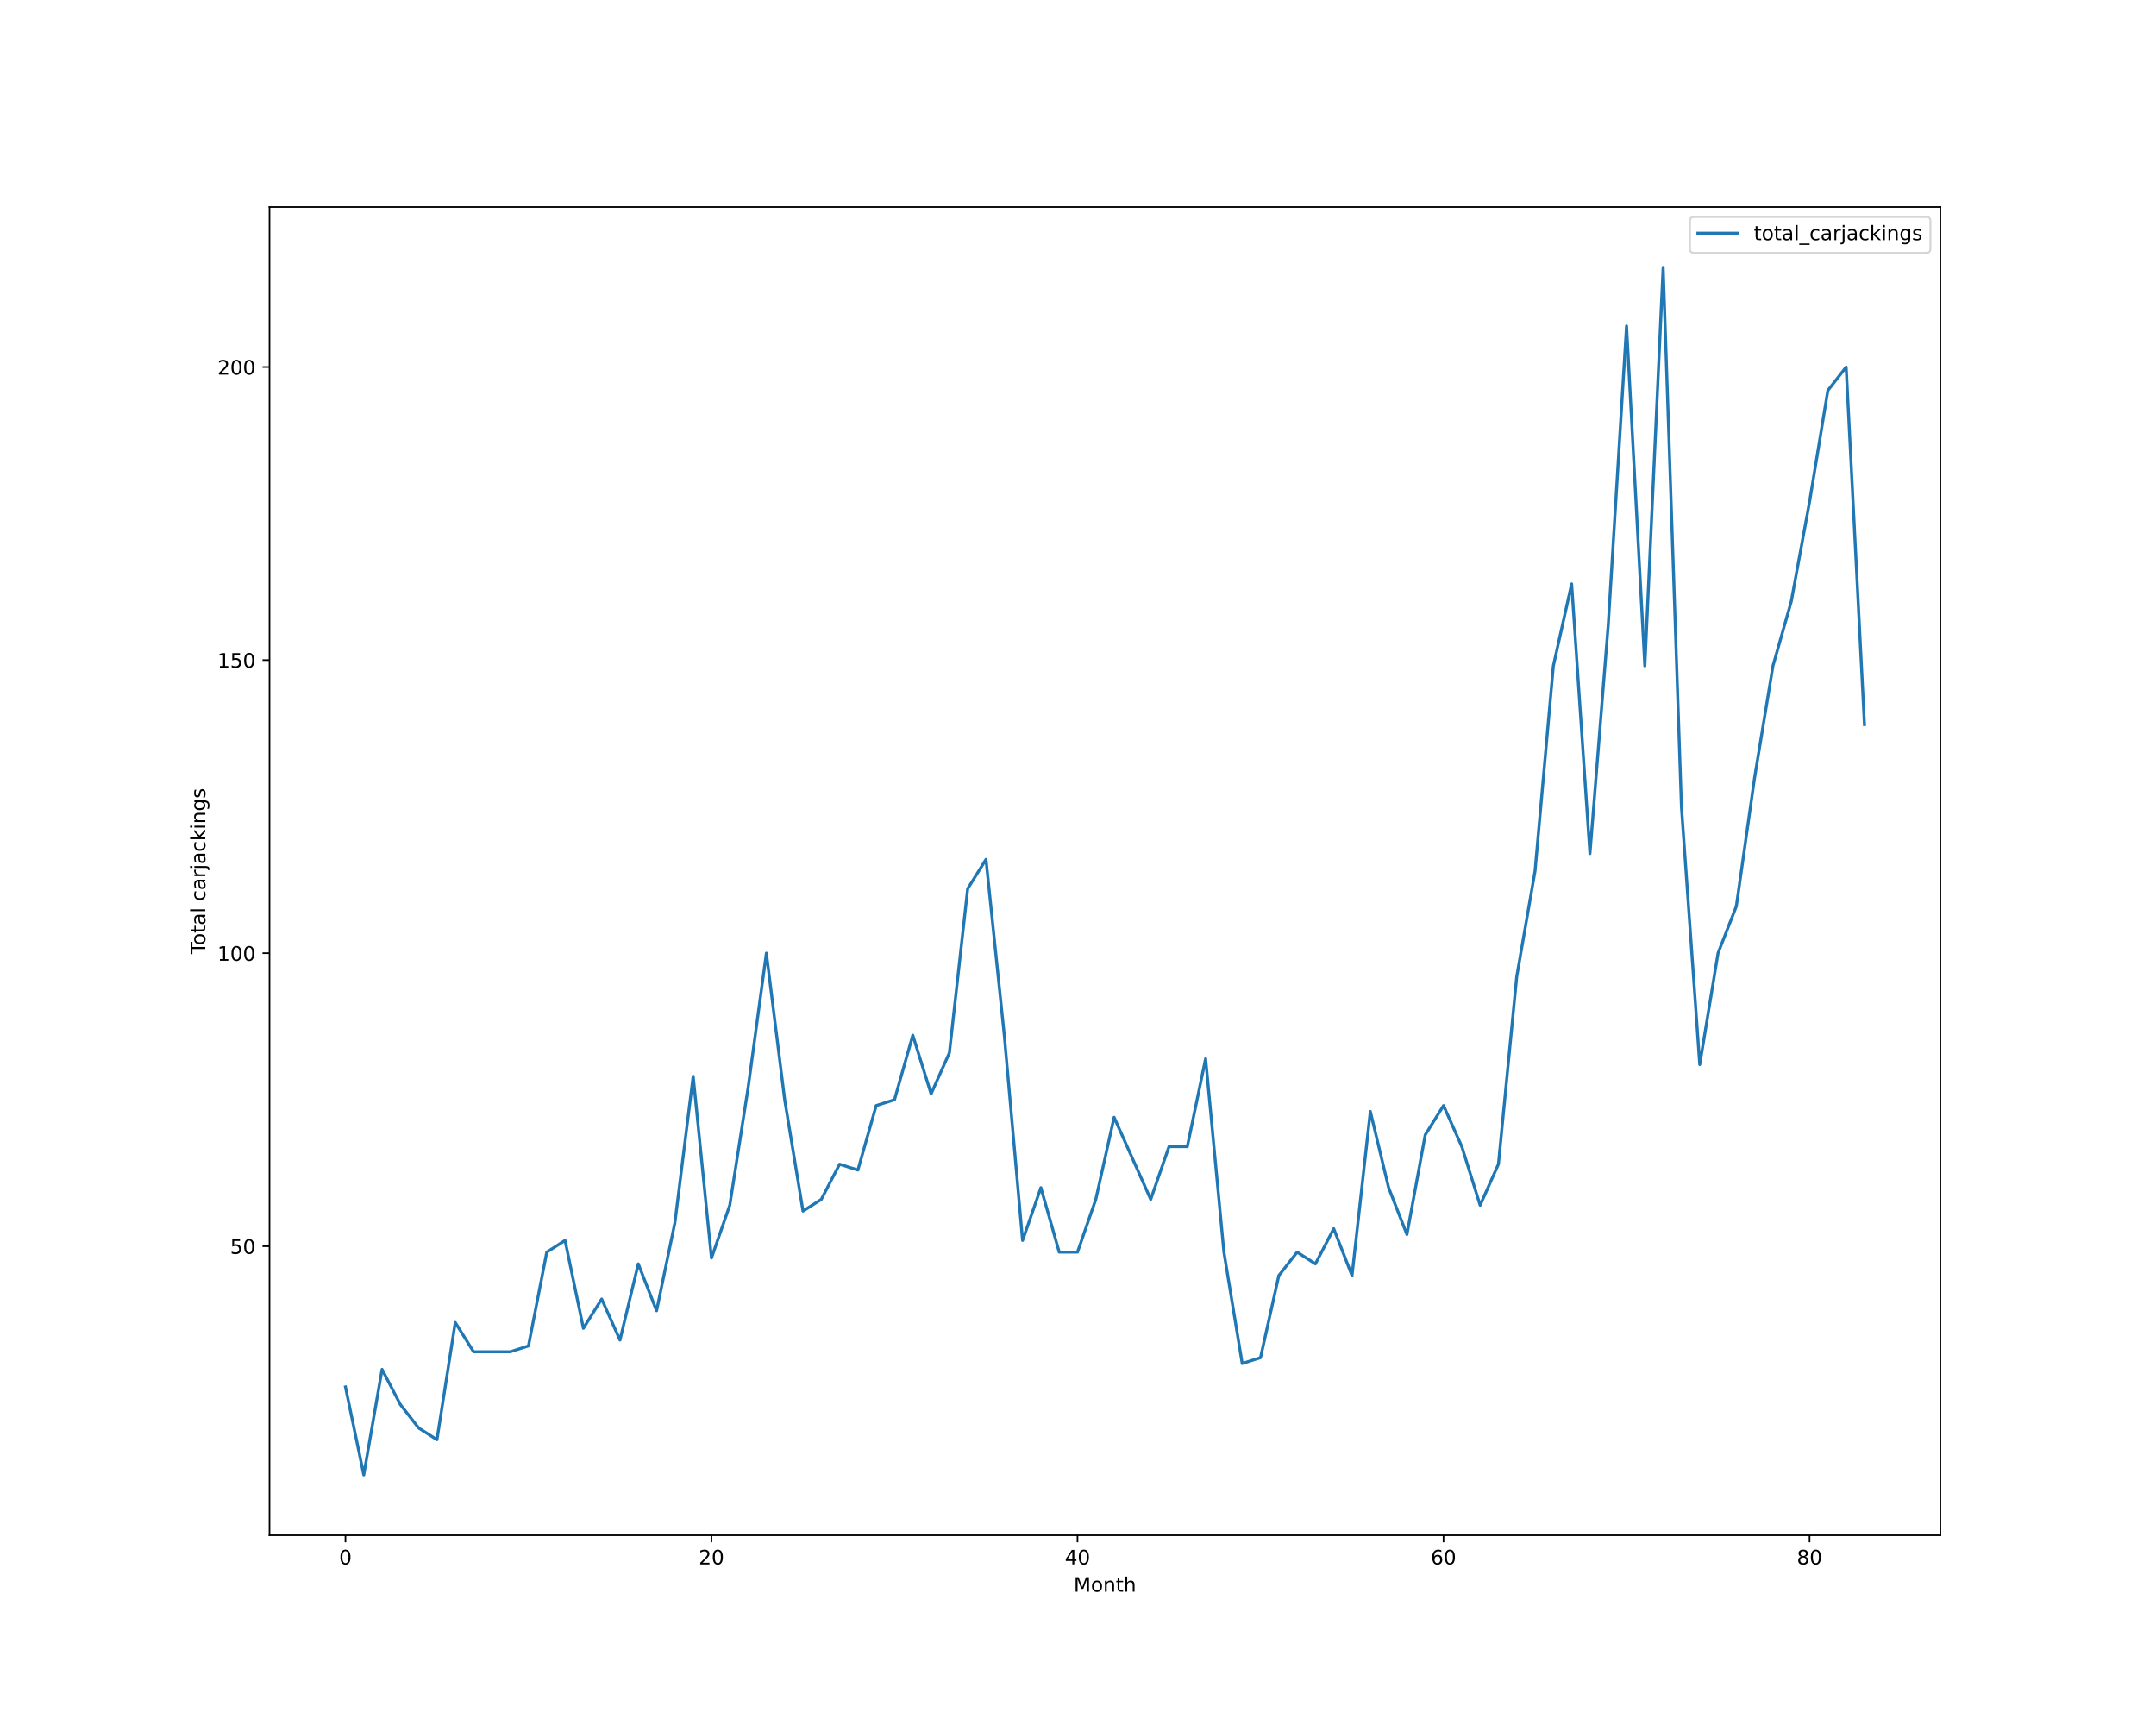
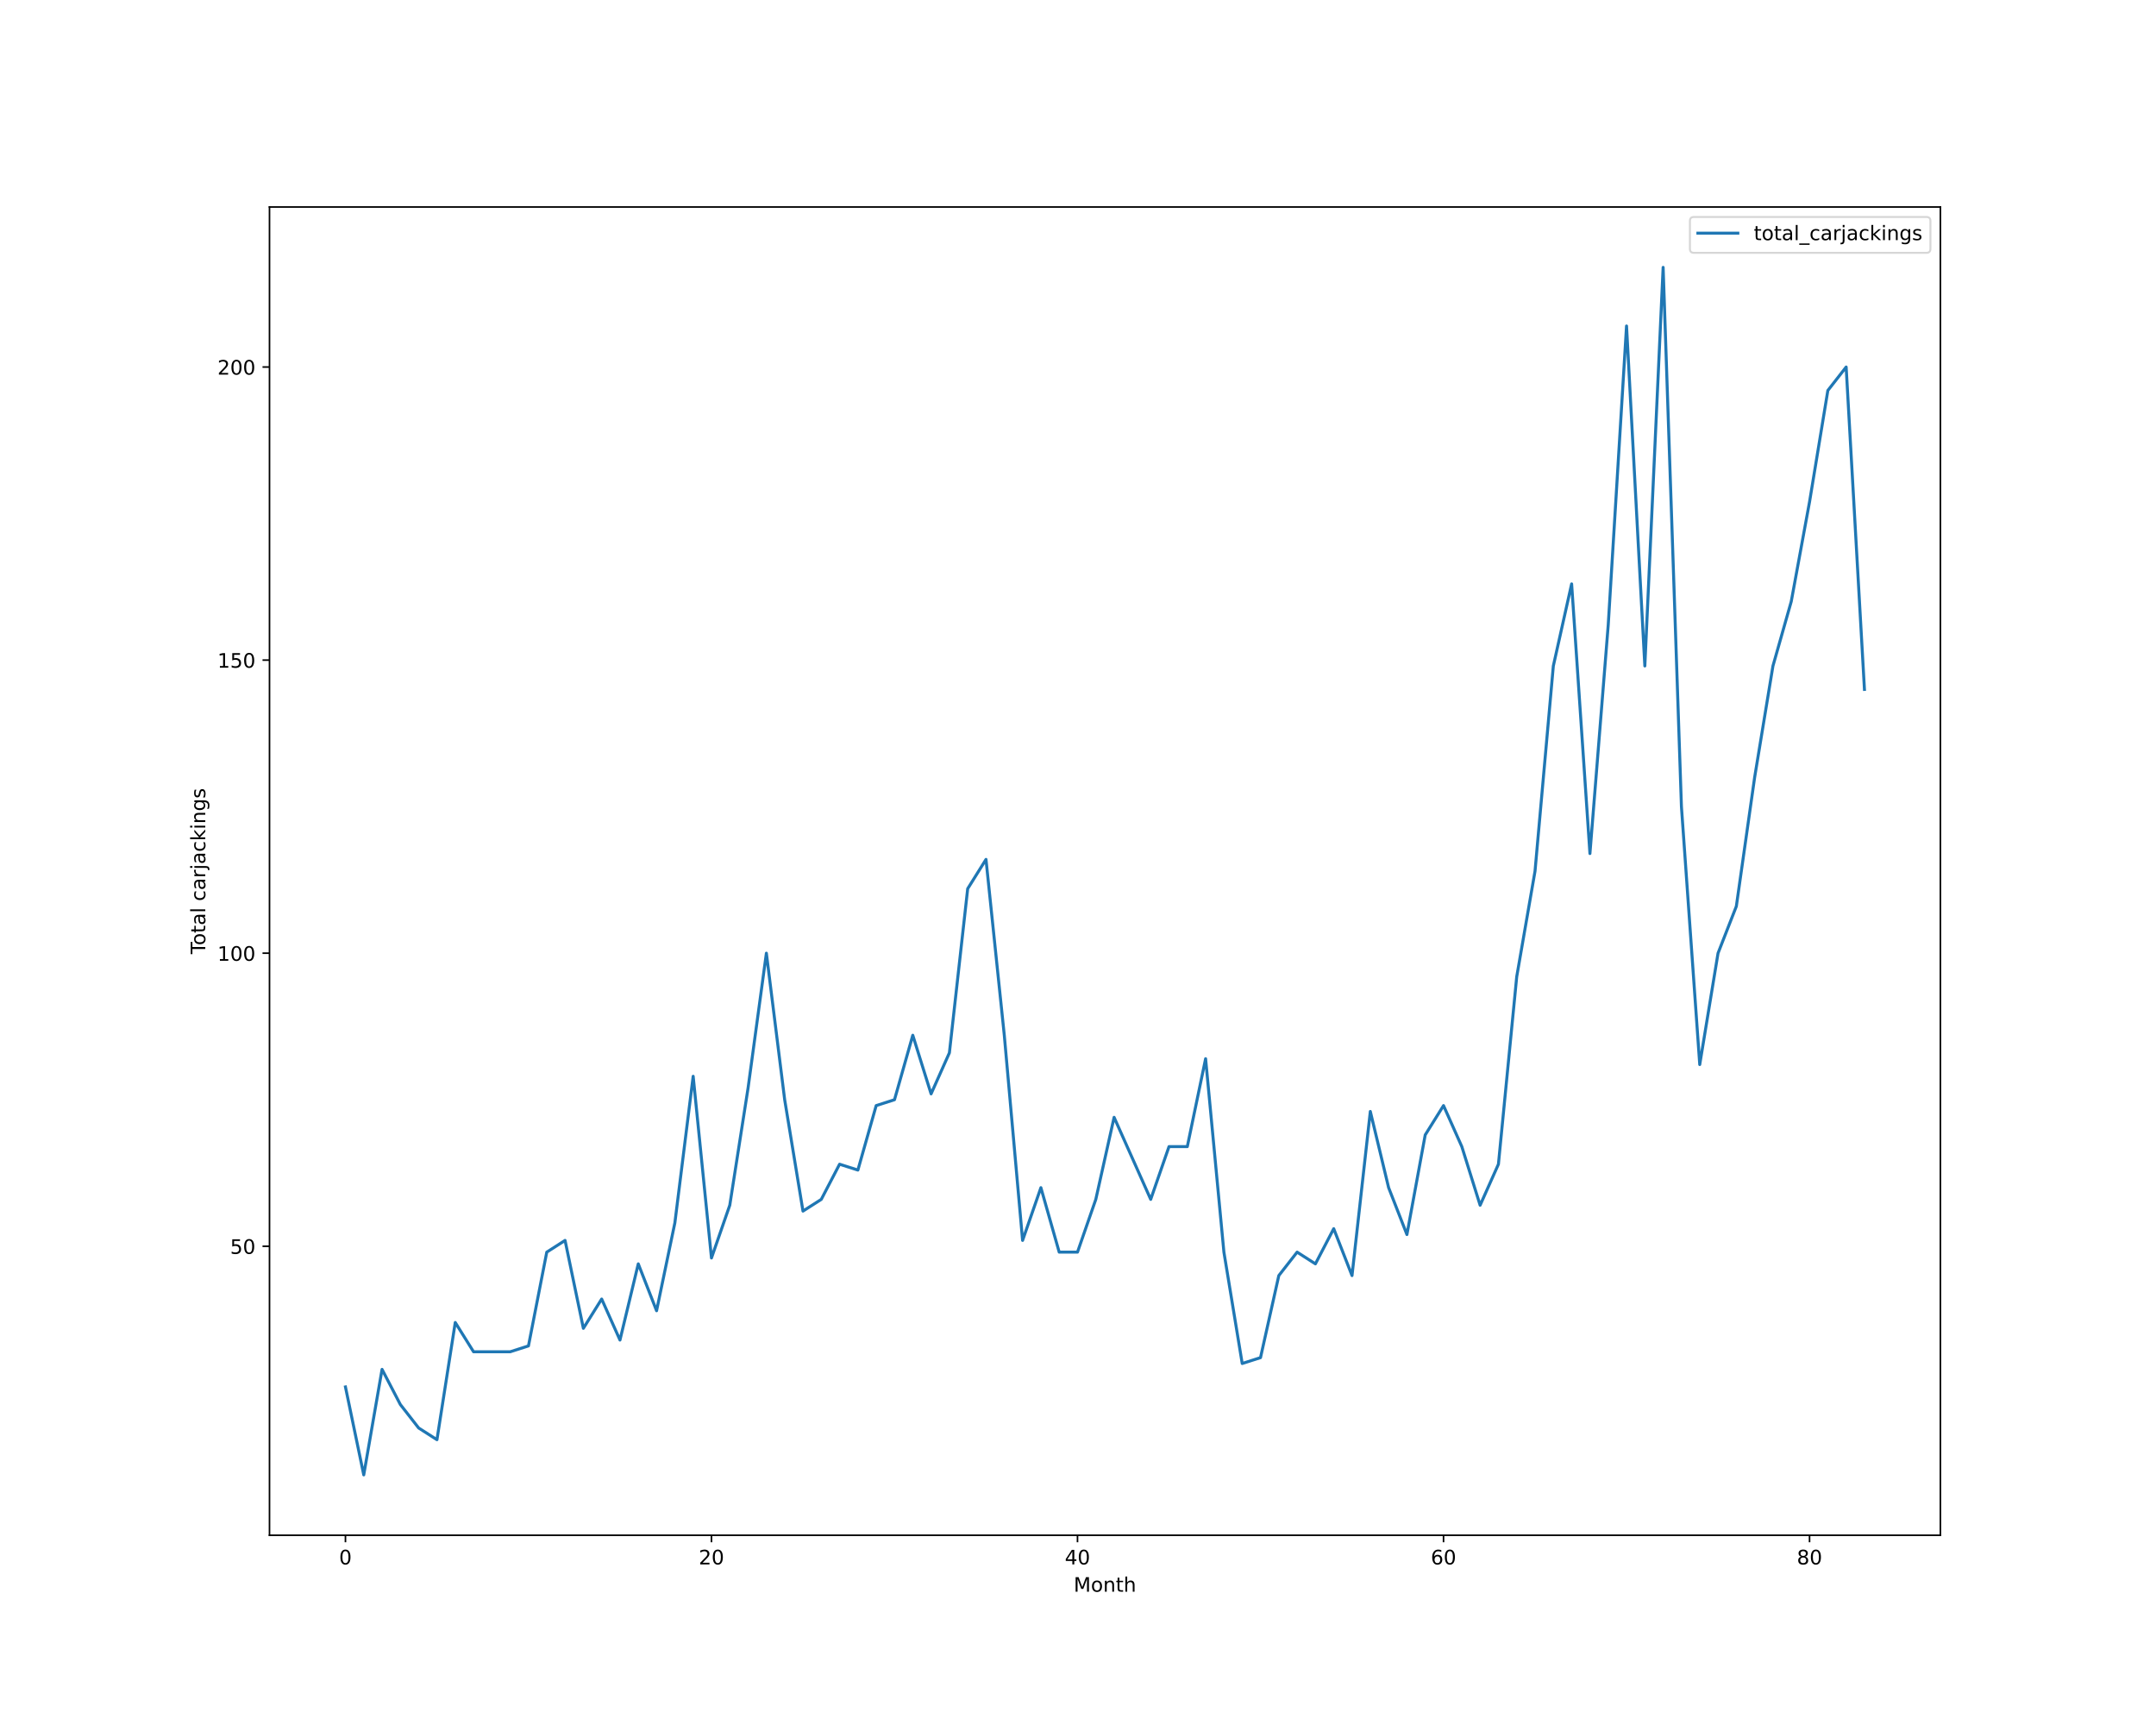
<svg xmlns="http://www.w3.org/2000/svg" xmlns:xlink="http://www.w3.org/1999/xlink" height="864pt" version="1.1" viewBox="0 0 1080 864" width="1080pt">
  <defs>
    <style type="text/css">*{stroke-linecap:butt;stroke-linejoin:round;}</style>
  </defs>
  <g id="figure_1">
    <g id="patch_1">
      <path d="M 0 864  L 1080 864  L 1080 0  L 0 0  z " style="fill:#ffffff;" />
    </g>
    <g id="axes_1">
      <g id="patch_2">
        <path d="M 135 768.96  L 972 768.96  L 972 103.68  L 135 103.68  z " style="fill:#ffffff;" />
      </g>
      <g id="matplotlib.axis_1">
        <g id="xtick_1">
          <g id="line2d_1">
            <defs>
-               <path d="M 0 0  L 0 3.5  " id="m2cdc32d088" style="stroke:#000000;stroke-width:0.8;" />
-             </defs>
-             <g>
-               <use style="stroke:#000000;stroke-width:0.8;" x="173.045" xlink:href="#m2cdc32d088" y="768.96" />
+               <path d="M 0 0  L 0 3.5  " id="mbe918aa584" style="stroke:#000000;stroke-width:0.8;" />
+             </defs>
+             <g>
+               <use style="stroke:#000000;stroke-width:0.8;" x="173.045" xlink:href="#mbe918aa584" y="768.96" />
            </g>
          </g>
          <g id="text_1">
            <g transform="translate(169.8642 783.5584)scale(0.1 -0.1)">
              <defs>
                <path d="M 2034 4250  Q 1547 4250 1301 3770  Q 1056 3291 1056 2328  Q 1056 1369 1301 889  Q 1547 409 2034 409  Q 2525 409 2770 889  Q 3016 1369 3016 2328  Q 3016 3291 2770 3770  Q 2525 4250 2034 4250  z M 2034 4750  Q 2819 4750 3233 4129  Q 3647 3509 3647 2328  Q 3647 1150 3233 529  Q 2819 -91 2034 -91  Q 1250 -91 836 529  Q 422 1150 422 2328  Q 422 3509 836 4129  Q 1250 4750 2034 4750  z " id="DejaVuSans-30" transform="scale(0.015625)" />
              </defs>
              <use xlink:href="#DejaVuSans-30" />
            </g>
          </g>
        </g>
        <g id="xtick_2">
          <g id="line2d_2">
            <g>
-               <use style="stroke:#000000;stroke-width:0.8;" x="356.397" xlink:href="#m2cdc32d088" y="768.96" />
+               <use style="stroke:#000000;stroke-width:0.8;" x="356.397" xlink:href="#mbe918aa584" y="768.96" />
            </g>
          </g>
          <g id="text_2">
            <g transform="translate(350.0345 783.5584)scale(0.1 -0.1)">
              <defs>
                <path d="M 1228 531  L 3431 531  L 3431 0  L 469 0  L 469 531  Q 828 903 1448 1529  Q 2069 2156 2228 2338  Q 2531 2678 2651 2914  Q 2772 3150 2772 3378  Q 2772 3750 2511 3984  Q 2250 4219 1831 4219  Q 1534 4219 1204 4116  Q 875 4013 500 3803  L 500 4441  Q 881 4594 1212 4672  Q 1544 4750 1819 4750  Q 2544 4750 2975 4387  Q 3406 4025 3406 3419  Q 3406 3131 3298 2873  Q 3191 2616 2906 2266  Q 2828 2175 2409 1742  Q 1991 1309 1228 531  z " id="DejaVuSans-32" transform="scale(0.015625)" />
              </defs>
              <use xlink:href="#DejaVuSans-32" />
              <use x="63.623" xlink:href="#DejaVuSans-30" />
            </g>
          </g>
        </g>
        <g id="xtick_3">
          <g id="line2d_3">
            <g>
-               <use style="stroke:#000000;stroke-width:0.8;" x="539.749" xlink:href="#m2cdc32d088" y="768.96" />
+               <use style="stroke:#000000;stroke-width:0.8;" x="539.749" xlink:href="#mbe918aa584" y="768.96" />
            </g>
          </g>
          <g id="text_3">
            <g transform="translate(533.3861 783.5584)scale(0.1 -0.1)">
              <defs>
                <path d="M 2419 4116  L 825 1625  L 2419 1625  L 2419 4116  z M 2253 4666  L 3047 4666  L 3047 1625  L 3713 1625  L 3713 1100  L 3047 1100  L 3047 0  L 2419 0  L 2419 1100  L 313 1100  L 313 1709  L 2253 4666  z " id="DejaVuSans-34" transform="scale(0.015625)" />
              </defs>
              <use xlink:href="#DejaVuSans-34" />
              <use x="63.623" xlink:href="#DejaVuSans-30" />
            </g>
          </g>
        </g>
        <g id="xtick_4">
          <g id="line2d_4">
            <g>
-               <use style="stroke:#000000;stroke-width:0.8;" x="723.1" xlink:href="#m2cdc32d088" y="768.96" />
+               <use style="stroke:#000000;stroke-width:0.8;" x="723.1" xlink:href="#mbe918aa584" y="768.96" />
            </g>
          </g>
          <g id="text_4">
            <g transform="translate(716.7377 783.5584)scale(0.1 -0.1)">
              <defs>
                <path d="M 2113 2584  Q 1688 2584 1439 2293  Q 1191 2003 1191 1497  Q 1191 994 1439 701  Q 1688 409 2113 409  Q 2538 409 2786 701  Q 3034 994 3034 1497  Q 3034 2003 2786 2293  Q 2538 2584 2113 2584  z M 3366 4563  L 3366 3988  Q 3128 4100 2886 4159  Q 2644 4219 2406 4219  Q 1781 4219 1451 3797  Q 1122 3375 1075 2522  Q 1259 2794 1537 2939  Q 1816 3084 2150 3084  Q 2853 3084 3261 2657  Q 3669 2231 3669 1497  Q 3669 778 3244 343  Q 2819 -91 2113 -91  Q 1303 -91 875 529  Q 447 1150 447 2328  Q 447 3434 972 4092  Q 1497 4750 2381 4750  Q 2619 4750 2861 4703  Q 3103 4656 3366 4563  z " id="DejaVuSans-36" transform="scale(0.015625)" />
              </defs>
              <use xlink:href="#DejaVuSans-36" />
              <use x="63.623" xlink:href="#DejaVuSans-30" />
            </g>
          </g>
        </g>
        <g id="xtick_5">
          <g id="line2d_5">
            <g>
-               <use style="stroke:#000000;stroke-width:0.8;" x="906.452" xlink:href="#m2cdc32d088" y="768.96" />
+               <use style="stroke:#000000;stroke-width:0.8;" x="906.452" xlink:href="#mbe918aa584" y="768.96" />
            </g>
          </g>
          <g id="text_5">
            <g transform="translate(900.0893 783.5584)scale(0.1 -0.1)">
              <defs>
                <path d="M 2034 2216  Q 1584 2216 1326 1975  Q 1069 1734 1069 1313  Q 1069 891 1326 650  Q 1584 409 2034 409  Q 2484 409 2743 651  Q 3003 894 3003 1313  Q 3003 1734 2745 1975  Q 2488 2216 2034 2216  z M 1403 2484  Q 997 2584 770 2862  Q 544 3141 544 3541  Q 544 4100 942 4425  Q 1341 4750 2034 4750  Q 2731 4750 3128 4425  Q 3525 4100 3525 3541  Q 3525 3141 3298 2862  Q 3072 2584 2669 2484  Q 3125 2378 3379 2068  Q 3634 1759 3634 1313  Q 3634 634 3220 271  Q 2806 -91 2034 -91  Q 1263 -91 848 271  Q 434 634 434 1313  Q 434 1759 690 2068  Q 947 2378 1403 2484  z M 1172 3481  Q 1172 3119 1398 2916  Q 1625 2713 2034 2713  Q 2441 2713 2670 2916  Q 2900 3119 2900 3481  Q 2900 3844 2670 4047  Q 2441 4250 2034 4250  Q 1625 4250 1398 4047  Q 1172 3844 1172 3481  z " id="DejaVuSans-38" transform="scale(0.015625)" />
              </defs>
              <use xlink:href="#DejaVuSans-38" />
              <use x="63.623" xlink:href="#DejaVuSans-30" />
            </g>
          </g>
        </g>
        <g id="text_6">
          <g transform="translate(537.8289 797.2366)scale(0.1 -0.1)">
            <defs>
              <path d="M 628 4666  L 1569 4666  L 2759 1491  L 3956 4666  L 4897 4666  L 4897 0  L 4281 0  L 4281 4097  L 3078 897  L 2444 897  L 1241 4097  L 1241 0  L 628 0  L 628 4666  z " id="DejaVuSans-4d" transform="scale(0.015625)" />
              <path d="M 1959 3097  Q 1497 3097 1228 2736  Q 959 2375 959 1747  Q 959 1119 1226 758  Q 1494 397 1959 397  Q 2419 397 2687 759  Q 2956 1122 2956 1747  Q 2956 2369 2687 2733  Q 2419 3097 1959 3097  z M 1959 3584  Q 2709 3584 3137 3096  Q 3566 2609 3566 1747  Q 3566 888 3137 398  Q 2709 -91 1959 -91  Q 1206 -91 779 398  Q 353 888 353 1747  Q 353 2609 779 3096  Q 1206 3584 1959 3584  z " id="DejaVuSans-6f" transform="scale(0.015625)" />
              <path d="M 3513 2113  L 3513 0  L 2938 0  L 2938 2094  Q 2938 2591 2744 2837  Q 2550 3084 2163 3084  Q 1697 3084 1428 2787  Q 1159 2491 1159 1978  L 1159 0  L 581 0  L 581 3500  L 1159 3500  L 1159 2956  Q 1366 3272 1645 3428  Q 1925 3584 2291 3584  Q 2894 3584 3203 3211  Q 3513 2838 3513 2113  z " id="DejaVuSans-6e" transform="scale(0.015625)" />
              <path d="M 1172 4494  L 1172 3500  L 2356 3500  L 2356 3053  L 1172 3053  L 1172 1153  Q 1172 725 1289 603  Q 1406 481 1766 481  L 2356 481  L 2356 0  L 1766 0  Q 1100 0 847 248  Q 594 497 594 1153  L 594 3053  L 172 3053  L 172 3500  L 594 3500  L 594 4494  L 1172 4494  z " id="DejaVuSans-74" transform="scale(0.015625)" />
              <path d="M 3513 2113  L 3513 0  L 2938 0  L 2938 2094  Q 2938 2591 2744 2837  Q 2550 3084 2163 3084  Q 1697 3084 1428 2787  Q 1159 2491 1159 1978  L 1159 0  L 581 0  L 581 4863  L 1159 4863  L 1159 2956  Q 1366 3272 1645 3428  Q 1925 3584 2291 3584  Q 2894 3584 3203 3211  Q 3513 2838 3513 2113  z " id="DejaVuSans-68" transform="scale(0.015625)" />
            </defs>
            <use xlink:href="#DejaVuSans-4d" />
            <use x="86.279" xlink:href="#DejaVuSans-6f" />
            <use x="147.461" xlink:href="#DejaVuSans-6e" />
            <use x="210.84" xlink:href="#DejaVuSans-74" />
            <use x="250.049" xlink:href="#DejaVuSans-68" />
          </g>
        </g>
      </g>
      <g id="matplotlib.axis_2">
        <g id="ytick_1">
          <g id="line2d_6">
            <defs>
-               <path d="M 0 0  L -3.5 0  " id="mff7ce38263" style="stroke:#000000;stroke-width:0.8;" />
-             </defs>
-             <g>
-               <use style="stroke:#000000;stroke-width:0.8;" x="135" xlink:href="#mff7ce38263" y="624.219" />
+               <path d="M 0 0  L -3.5 0  " id="mf7b2431d27" style="stroke:#000000;stroke-width:0.8;" />
+             </defs>
+             <g>
+               <use style="stroke:#000000;stroke-width:0.8;" x="135" xlink:href="#mf7b2431d27" y="624.219" />
            </g>
          </g>
          <g id="text_7">
            <g transform="translate(115.275 628.0182)scale(0.1 -0.1)">
              <defs>
                <path d="M 691 4666  L 3169 4666  L 3169 4134  L 1269 4134  L 1269 2991  Q 1406 3038 1543 3061  Q 1681 3084 1819 3084  Q 2600 3084 3056 2656  Q 3513 2228 3513 1497  Q 3513 744 3044 326  Q 2575 -91 1722 -91  Q 1428 -91 1123 -41  Q 819 9 494 109  L 494 744  Q 775 591 1075 516  Q 1375 441 1709 441  Q 2250 441 2565 725  Q 2881 1009 2881 1497  Q 2881 1984 2565 2268  Q 2250 2553 1709 2553  Q 1456 2553 1204 2497  Q 953 2441 691 2322  L 691 4666  z " id="DejaVuSans-35" transform="scale(0.015625)" />
              </defs>
              <use xlink:href="#DejaVuSans-35" />
              <use x="63.623" xlink:href="#DejaVuSans-30" />
            </g>
          </g>
        </g>
        <g id="ytick_2">
          <g id="line2d_7">
            <g>
-               <use style="stroke:#000000;stroke-width:0.8;" x="135" xlink:href="#mff7ce38263" y="477.423" />
+               <use style="stroke:#000000;stroke-width:0.8;" x="135" xlink:href="#mf7b2431d27" y="477.423" />
            </g>
          </g>
          <g id="text_8">
            <g transform="translate(108.9125 481.2221)scale(0.1 -0.1)">
              <defs>
                <path d="M 794 531  L 1825 531  L 1825 4091  L 703 3866  L 703 4441  L 1819 4666  L 2450 4666  L 2450 531  L 3481 531  L 3481 0  L 794 0  L 794 531  z " id="DejaVuSans-31" transform="scale(0.015625)" />
              </defs>
              <use xlink:href="#DejaVuSans-31" />
              <use x="63.623" xlink:href="#DejaVuSans-30" />
              <use x="127.246" xlink:href="#DejaVuSans-30" />
            </g>
          </g>
        </g>
        <g id="ytick_3">
          <g id="line2d_8">
            <g>
-               <use style="stroke:#000000;stroke-width:0.8;" x="135" xlink:href="#mff7ce38263" y="330.627" />
+               <use style="stroke:#000000;stroke-width:0.8;" x="135" xlink:href="#mf7b2431d27" y="330.627" />
            </g>
          </g>
          <g id="text_9">
            <g transform="translate(108.9125 334.426)scale(0.1 -0.1)">
              <use xlink:href="#DejaVuSans-31" />
              <use x="63.623" xlink:href="#DejaVuSans-35" />
              <use x="127.246" xlink:href="#DejaVuSans-30" />
            </g>
          </g>
        </g>
        <g id="ytick_4">
          <g id="line2d_9">
            <g>
-               <use style="stroke:#000000;stroke-width:0.8;" x="135" xlink:href="#mff7ce38263" y="183.831" />
+               <use style="stroke:#000000;stroke-width:0.8;" x="135" xlink:href="#mf7b2431d27" y="183.831" />
            </g>
          </g>
          <g id="text_10">
            <g transform="translate(108.9125 187.6299)scale(0.1 -0.1)">
              <use xlink:href="#DejaVuSans-32" />
              <use x="63.623" xlink:href="#DejaVuSans-30" />
              <use x="127.246" xlink:href="#DejaVuSans-30" />
            </g>
          </g>
        </g>
        <g id="text_11">
          <g transform="translate(102.8328 477.8888)rotate(-90)scale(0.1 -0.1)">
            <defs>
              <path d="M -19 4666  L 3928 4666  L 3928 4134  L 2272 4134  L 2272 0  L 1638 0  L 1638 4134  L -19 4134  L -19 4666  z " id="DejaVuSans-54" transform="scale(0.015625)" />
              <path d="M 2194 1759  Q 1497 1759 1228 1600  Q 959 1441 959 1056  Q 959 750 1161 570  Q 1363 391 1709 391  Q 2188 391 2477 730  Q 2766 1069 2766 1631  L 2766 1759  L 2194 1759  z M 3341 1997  L 3341 0  L 2766 0  L 2766 531  Q 2569 213 2275 61  Q 1981 -91 1556 -91  Q 1019 -91 701 211  Q 384 513 384 1019  Q 384 1609 779 1909  Q 1175 2209 1959 2209  L 2766 2209  L 2766 2266  Q 2766 2663 2505 2880  Q 2244 3097 1772 3097  Q 1472 3097 1187 3025  Q 903 2953 641 2809  L 641 3341  Q 956 3463 1253 3523  Q 1550 3584 1831 3584  Q 2591 3584 2966 3190  Q 3341 2797 3341 1997  z " id="DejaVuSans-61" transform="scale(0.015625)" />
              <path d="M 603 4863  L 1178 4863  L 1178 0  L 603 0  L 603 4863  z " id="DejaVuSans-6c" transform="scale(0.015625)" />
              <path id="DejaVuSans-20" transform="scale(0.015625)" />
              <path d="M 3122 3366  L 3122 2828  Q 2878 2963 2633 3030  Q 2388 3097 2138 3097  Q 1578 3097 1268 2742  Q 959 2388 959 1747  Q 959 1106 1268 751  Q 1578 397 2138 397  Q 2388 397 2633 464  Q 2878 531 3122 666  L 3122 134  Q 2881 22 2623 -34  Q 2366 -91 2075 -91  Q 1284 -91 818 406  Q 353 903 353 1747  Q 353 2603 823 3093  Q 1294 3584 2113 3584  Q 2378 3584 2631 3529  Q 2884 3475 3122 3366  z " id="DejaVuSans-63" transform="scale(0.015625)" />
              <path d="M 2631 2963  Q 2534 3019 2420 3045  Q 2306 3072 2169 3072  Q 1681 3072 1420 2755  Q 1159 2438 1159 1844  L 1159 0  L 581 0  L 581 3500  L 1159 3500  L 1159 2956  Q 1341 3275 1631 3429  Q 1922 3584 2338 3584  Q 2397 3584 2469 3576  Q 2541 3569 2628 3553  L 2631 2963  z " id="DejaVuSans-72" transform="scale(0.015625)" />
              <path d="M 603 3500  L 1178 3500  L 1178 -63  Q 1178 -731 923 -1031  Q 669 -1331 103 -1331  L -116 -1331  L -116 -844  L 38 -844  Q 366 -844 484 -692  Q 603 -541 603 -63  L 603 3500  z M 603 4863  L 1178 4863  L 1178 4134  L 603 4134  L 603 4863  z " id="DejaVuSans-6a" transform="scale(0.015625)" />
              <path d="M 581 4863  L 1159 4863  L 1159 1991  L 2875 3500  L 3609 3500  L 1753 1863  L 3688 0  L 2938 0  L 1159 1709  L 1159 0  L 581 0  L 581 4863  z " id="DejaVuSans-6b" transform="scale(0.015625)" />
              <path d="M 603 3500  L 1178 3500  L 1178 0  L 603 0  L 603 3500  z M 603 4863  L 1178 4863  L 1178 4134  L 603 4134  L 603 4863  z " id="DejaVuSans-69" transform="scale(0.015625)" />
              <path d="M 2906 1791  Q 2906 2416 2648 2759  Q 2391 3103 1925 3103  Q 1463 3103 1205 2759  Q 947 2416 947 1791  Q 947 1169 1205 825  Q 1463 481 1925 481  Q 2391 481 2648 825  Q 2906 1169 2906 1791  z M 3481 434  Q 3481 -459 3084 -895  Q 2688 -1331 1869 -1331  Q 1566 -1331 1297 -1286  Q 1028 -1241 775 -1147  L 775 -588  Q 1028 -725 1275 -790  Q 1522 -856 1778 -856  Q 2344 -856 2625 -561  Q 2906 -266 2906 331  L 2906 616  Q 2728 306 2450 153  Q 2172 0 1784 0  Q 1141 0 747 490  Q 353 981 353 1791  Q 353 2603 747 3093  Q 1141 3584 1784 3584  Q 2172 3584 2450 3431  Q 2728 3278 2906 2969  L 2906 3500  L 3481 3500  L 3481 434  z " id="DejaVuSans-67" transform="scale(0.015625)" />
              <path d="M 2834 3397  L 2834 2853  Q 2591 2978 2328 3040  Q 2066 3103 1784 3103  Q 1356 3103 1142 2972  Q 928 2841 928 2578  Q 928 2378 1081 2264  Q 1234 2150 1697 2047  L 1894 2003  Q 2506 1872 2764 1633  Q 3022 1394 3022 966  Q 3022 478 2636 193  Q 2250 -91 1575 -91  Q 1294 -91 989 -36  Q 684 19 347 128  L 347 722  Q 666 556 975 473  Q 1284 391 1588 391  Q 1994 391 2212 530  Q 2431 669 2431 922  Q 2431 1156 2273 1281  Q 2116 1406 1581 1522  L 1381 1569  Q 847 1681 609 1914  Q 372 2147 372 2553  Q 372 3047 722 3315  Q 1072 3584 1716 3584  Q 2034 3584 2315 3537  Q 2597 3491 2834 3397  z " id="DejaVuSans-73" transform="scale(0.015625)" />
            </defs>
            <use xlink:href="#DejaVuSans-54" />
            <use x="44.084" xlink:href="#DejaVuSans-6f" />
            <use x="105.266" xlink:href="#DejaVuSans-74" />
            <use x="144.475" xlink:href="#DejaVuSans-61" />
            <use x="205.754" xlink:href="#DejaVuSans-6c" />
            <use x="233.537" xlink:href="#DejaVuSans-20" />
            <use x="265.324" xlink:href="#DejaVuSans-63" />
            <use x="320.305" xlink:href="#DejaVuSans-61" />
            <use x="381.584" xlink:href="#DejaVuSans-72" />
            <use x="422.697" xlink:href="#DejaVuSans-6a" />
            <use x="450.48" xlink:href="#DejaVuSans-61" />
            <use x="511.76" xlink:href="#DejaVuSans-63" />
            <use x="566.74" xlink:href="#DejaVuSans-6b" />
            <use x="624.65" xlink:href="#DejaVuSans-69" />
            <use x="652.434" xlink:href="#DejaVuSans-6e" />
            <use x="715.812" xlink:href="#DejaVuSans-67" />
            <use x="779.289" xlink:href="#DejaVuSans-73" />
          </g>
        </g>
      </g>
      <g id="line2d_10">
-         <path clip-path="url(#p575d6a413d)" d="M 173.045 694.681  L 182.213 738.72  L 191.381 685.873  L 200.548 703.489  L 209.716 715.233  L 218.883 721.104  L 228.051 662.386  L 237.219 677.066  L 246.386 677.066  L 255.554 677.066  L 264.721 674.13  L 273.889 627.155  L 283.056 621.283  L 292.224 665.322  L 301.392 650.642  L 310.559 671.194  L 319.727 633.027  L 328.894 656.514  L 338.062 612.475  L 347.229 539.077  L 356.397 630.091  L 365.565 603.668  L 374.732 544.949  L 383.9 477.423  L 393.067 550.821  L 402.235 606.603  L 411.403 600.732  L 420.57 583.116  L 429.738 586.052  L 438.905 553.757  L 448.073 550.821  L 457.24 518.526  L 466.408 547.885  L 475.576 527.334  L 484.743 445.128  L 493.911 430.448  L 503.078 518.526  L 512.246 621.283  L 521.413 594.86  L 530.581 627.155  L 539.749 627.155  L 548.916 600.732  L 558.084 559.629  L 567.251 580.18  L 576.419 600.732  L 585.587 574.308  L 594.754 574.308  L 603.922 530.27  L 613.089 627.155  L 622.257 682.937  L 631.424 680.002  L 640.592 638.899  L 649.76 627.155  L 658.927 633.027  L 668.095 615.411  L 677.262 638.899  L 686.43 556.693  L 695.597 594.86  L 704.765 618.347  L 713.933 568.437  L 723.1 553.757  L 732.268 574.308  L 741.435 603.668  L 750.603 583.116  L 759.771 489.167  L 768.938 436.32  L 778.106 333.563  L 787.273 292.46  L 796.441 427.512  L 805.608 313.011  L 814.776 163.279  L 823.944 333.563  L 833.111 133.92  L 842.279 404.025  L 851.446 533.205  L 860.614 477.423  L 869.781 453.936  L 878.949 389.345  L 888.117 333.563  L 897.284 301.268  L 906.452 251.357  L 915.619 195.574  L 924.787 183.831  L 933.955 362.922  " style="fill:none;stroke:#1f77b4;stroke-linecap:square;stroke-width:1.5;" />
+         <path clip-path="url(#p0d67d61ec5)" d="M 173.045 694.681  L 182.213 738.72  L 191.381 685.873  L 200.548 703.489  L 209.716 715.233  L 218.883 721.104  L 228.051 662.386  L 237.219 677.066  L 246.386 677.066  L 255.554 677.066  L 264.721 674.13  L 273.889 627.155  L 283.056 621.283  L 292.224 665.322  L 301.392 650.642  L 310.559 671.194  L 319.727 633.027  L 328.894 656.514  L 338.062 612.475  L 347.229 539.077  L 356.397 630.091  L 365.565 603.668  L 374.732 544.949  L 383.9 477.423  L 393.067 550.821  L 402.235 606.603  L 411.403 600.732  L 420.57 583.116  L 429.738 586.052  L 438.905 553.757  L 448.073 550.821  L 457.24 518.526  L 466.408 547.885  L 475.576 527.334  L 484.743 445.128  L 493.911 430.448  L 503.078 518.526  L 512.246 621.283  L 521.413 594.86  L 530.581 627.155  L 539.749 627.155  L 548.916 600.732  L 558.084 559.629  L 567.251 580.18  L 576.419 600.732  L 585.587 574.308  L 594.754 574.308  L 603.922 530.27  L 613.089 627.155  L 622.257 682.937  L 631.424 680.002  L 640.592 638.899  L 649.76 627.155  L 658.927 633.027  L 668.095 615.411  L 677.262 638.899  L 686.43 556.693  L 695.597 594.86  L 704.765 618.347  L 713.933 568.437  L 723.1 553.757  L 732.268 574.308  L 741.435 603.668  L 750.603 583.116  L 759.771 489.167  L 768.938 436.32  L 778.106 333.563  L 787.273 292.46  L 796.441 427.512  L 805.608 313.011  L 814.776 163.279  L 823.944 333.563  L 833.111 133.92  L 842.279 404.025  L 851.446 533.205  L 860.614 477.423  L 869.781 453.936  L 878.949 389.345  L 888.117 333.563  L 897.284 301.268  L 906.452 251.357  L 915.619 195.574  L 924.787 183.831  L 933.955 345.306  " style="fill:none;stroke:#1f77b4;stroke-linecap:square;stroke-width:1.5;" />
      </g>
      <g id="patch_3">
        <path d="M 135 768.96  L 135 103.68  " style="fill:none;stroke:#000000;stroke-linecap:square;stroke-linejoin:miter;stroke-width:0.8;" />
      </g>
      <g id="patch_4">
        <path d="M 972 768.96  L 972 103.68  " style="fill:none;stroke:#000000;stroke-linecap:square;stroke-linejoin:miter;stroke-width:0.8;" />
      </g>
      <g id="patch_5">
        <path d="M 135 768.96  L 972 768.96  " style="fill:none;stroke:#000000;stroke-linecap:square;stroke-linejoin:miter;stroke-width:0.8;" />
      </g>
      <g id="patch_6">
        <path d="M 135 103.68  L 972 103.68  " style="fill:none;stroke:#000000;stroke-linecap:square;stroke-linejoin:miter;stroke-width:0.8;" />
      </g>
      <g id="legend_1">
        <g id="patch_7">
          <path d="M 848.528 126.636  L 965 126.636  Q 967 126.636 967 124.636  L 967 110.68  Q 967 108.68 965 108.68  L 848.528 108.68  Q 846.528 108.68 846.528 110.68  L 846.528 124.636  Q 846.528 126.636 848.528 126.636  z " style="fill:#ffffff;opacity:0.8;stroke:#cccccc;stroke-linejoin:miter;" />
        </g>
        <g id="line2d_11">
          <path d="M 850.528 116.778  L 870.528 116.778  " style="fill:none;stroke:#1f77b4;stroke-linecap:square;stroke-width:1.5;" />
        </g>
        <g id="line2d_12" />
        <g id="text_12">
          <g transform="translate(878.5281 120.2784)scale(0.1 -0.1)">
            <defs>
              <path d="M 3263 -1063  L 3263 -1509  L -63 -1509  L -63 -1063  L 3263 -1063  z " id="DejaVuSans-5f" transform="scale(0.015625)" />
            </defs>
            <use xlink:href="#DejaVuSans-74" />
            <use x="39.209" xlink:href="#DejaVuSans-6f" />
            <use x="100.391" xlink:href="#DejaVuSans-74" />
            <use x="139.6" xlink:href="#DejaVuSans-61" />
            <use x="200.879" xlink:href="#DejaVuSans-6c" />
            <use x="228.662" xlink:href="#DejaVuSans-5f" />
            <use x="278.662" xlink:href="#DejaVuSans-63" />
            <use x="333.643" xlink:href="#DejaVuSans-61" />
            <use x="394.922" xlink:href="#DejaVuSans-72" />
            <use x="436.035" xlink:href="#DejaVuSans-6a" />
            <use x="463.818" xlink:href="#DejaVuSans-61" />
            <use x="525.098" xlink:href="#DejaVuSans-63" />
            <use x="580.078" xlink:href="#DejaVuSans-6b" />
            <use x="637.988" xlink:href="#DejaVuSans-69" />
            <use x="665.771" xlink:href="#DejaVuSans-6e" />
            <use x="729.15" xlink:href="#DejaVuSans-67" />
            <use x="792.627" xlink:href="#DejaVuSans-73" />
          </g>
        </g>
      </g>
    </g>
  </g>
  <defs>
-     <clipPath id="p575d6a413d">
+     <clipPath id="p0d67d61ec5">
      <rect height="665.28" width="837" x="135" y="103.68" />
    </clipPath>
  </defs>
</svg>
